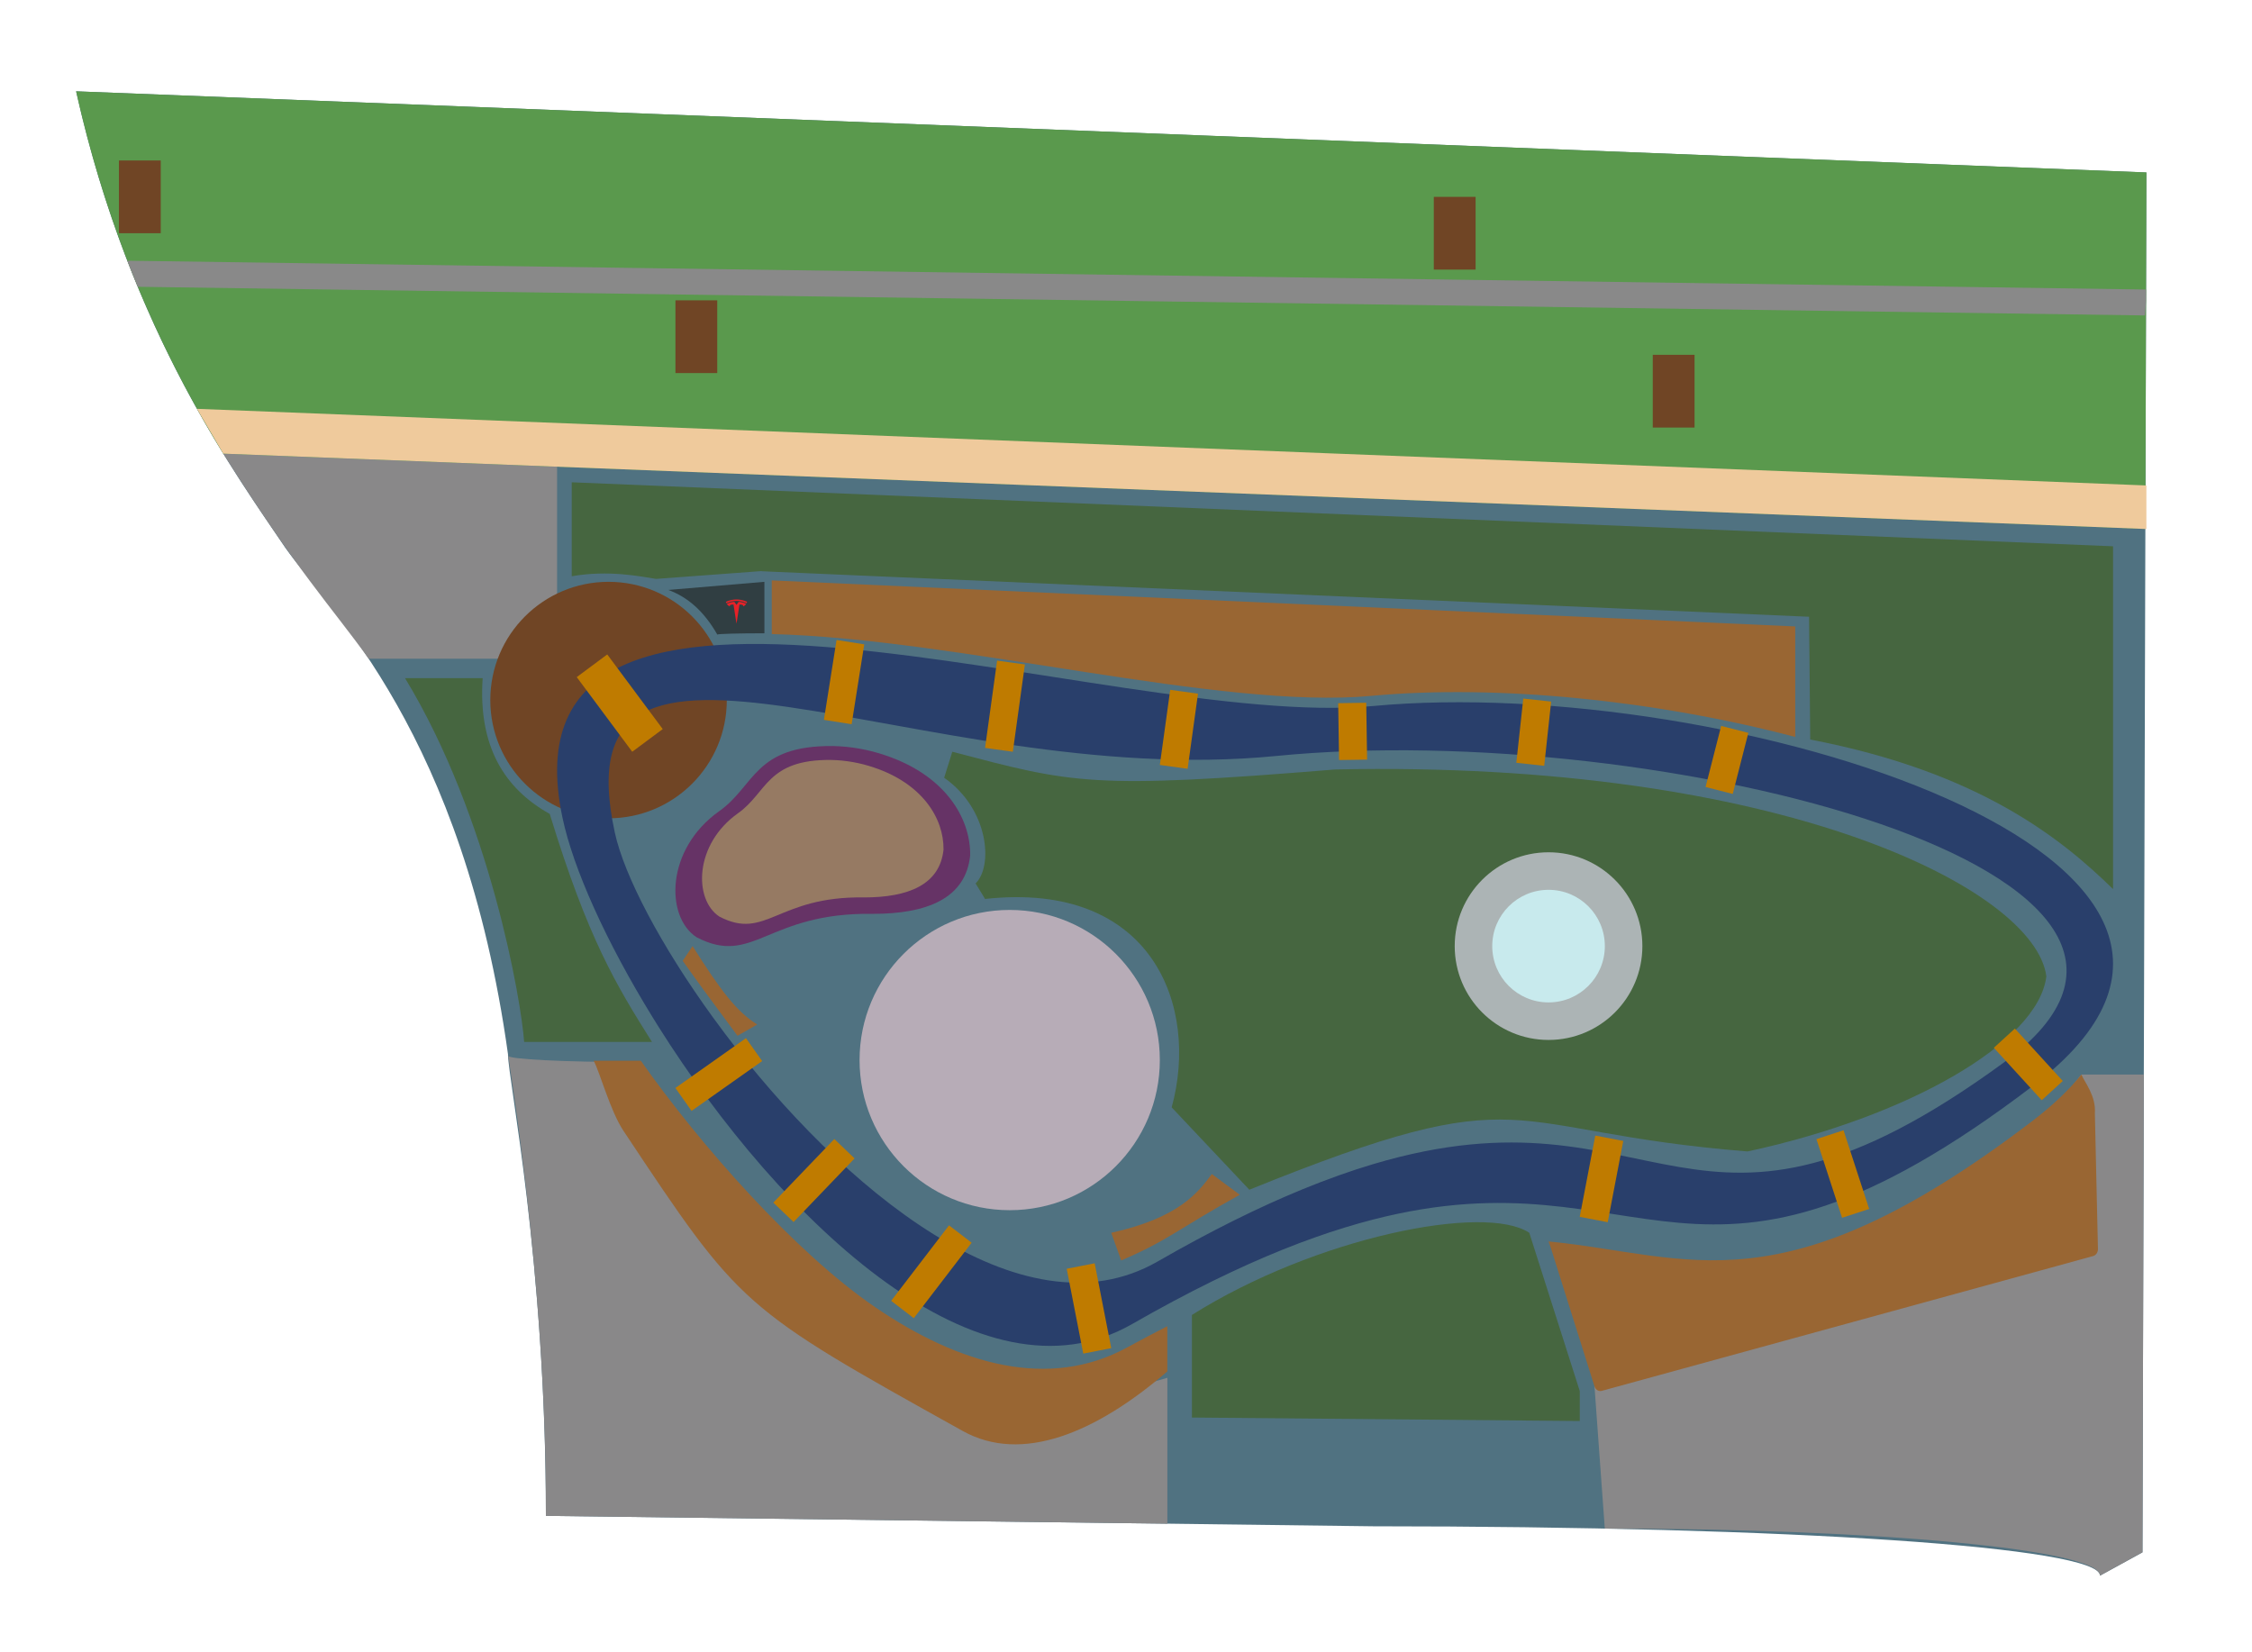
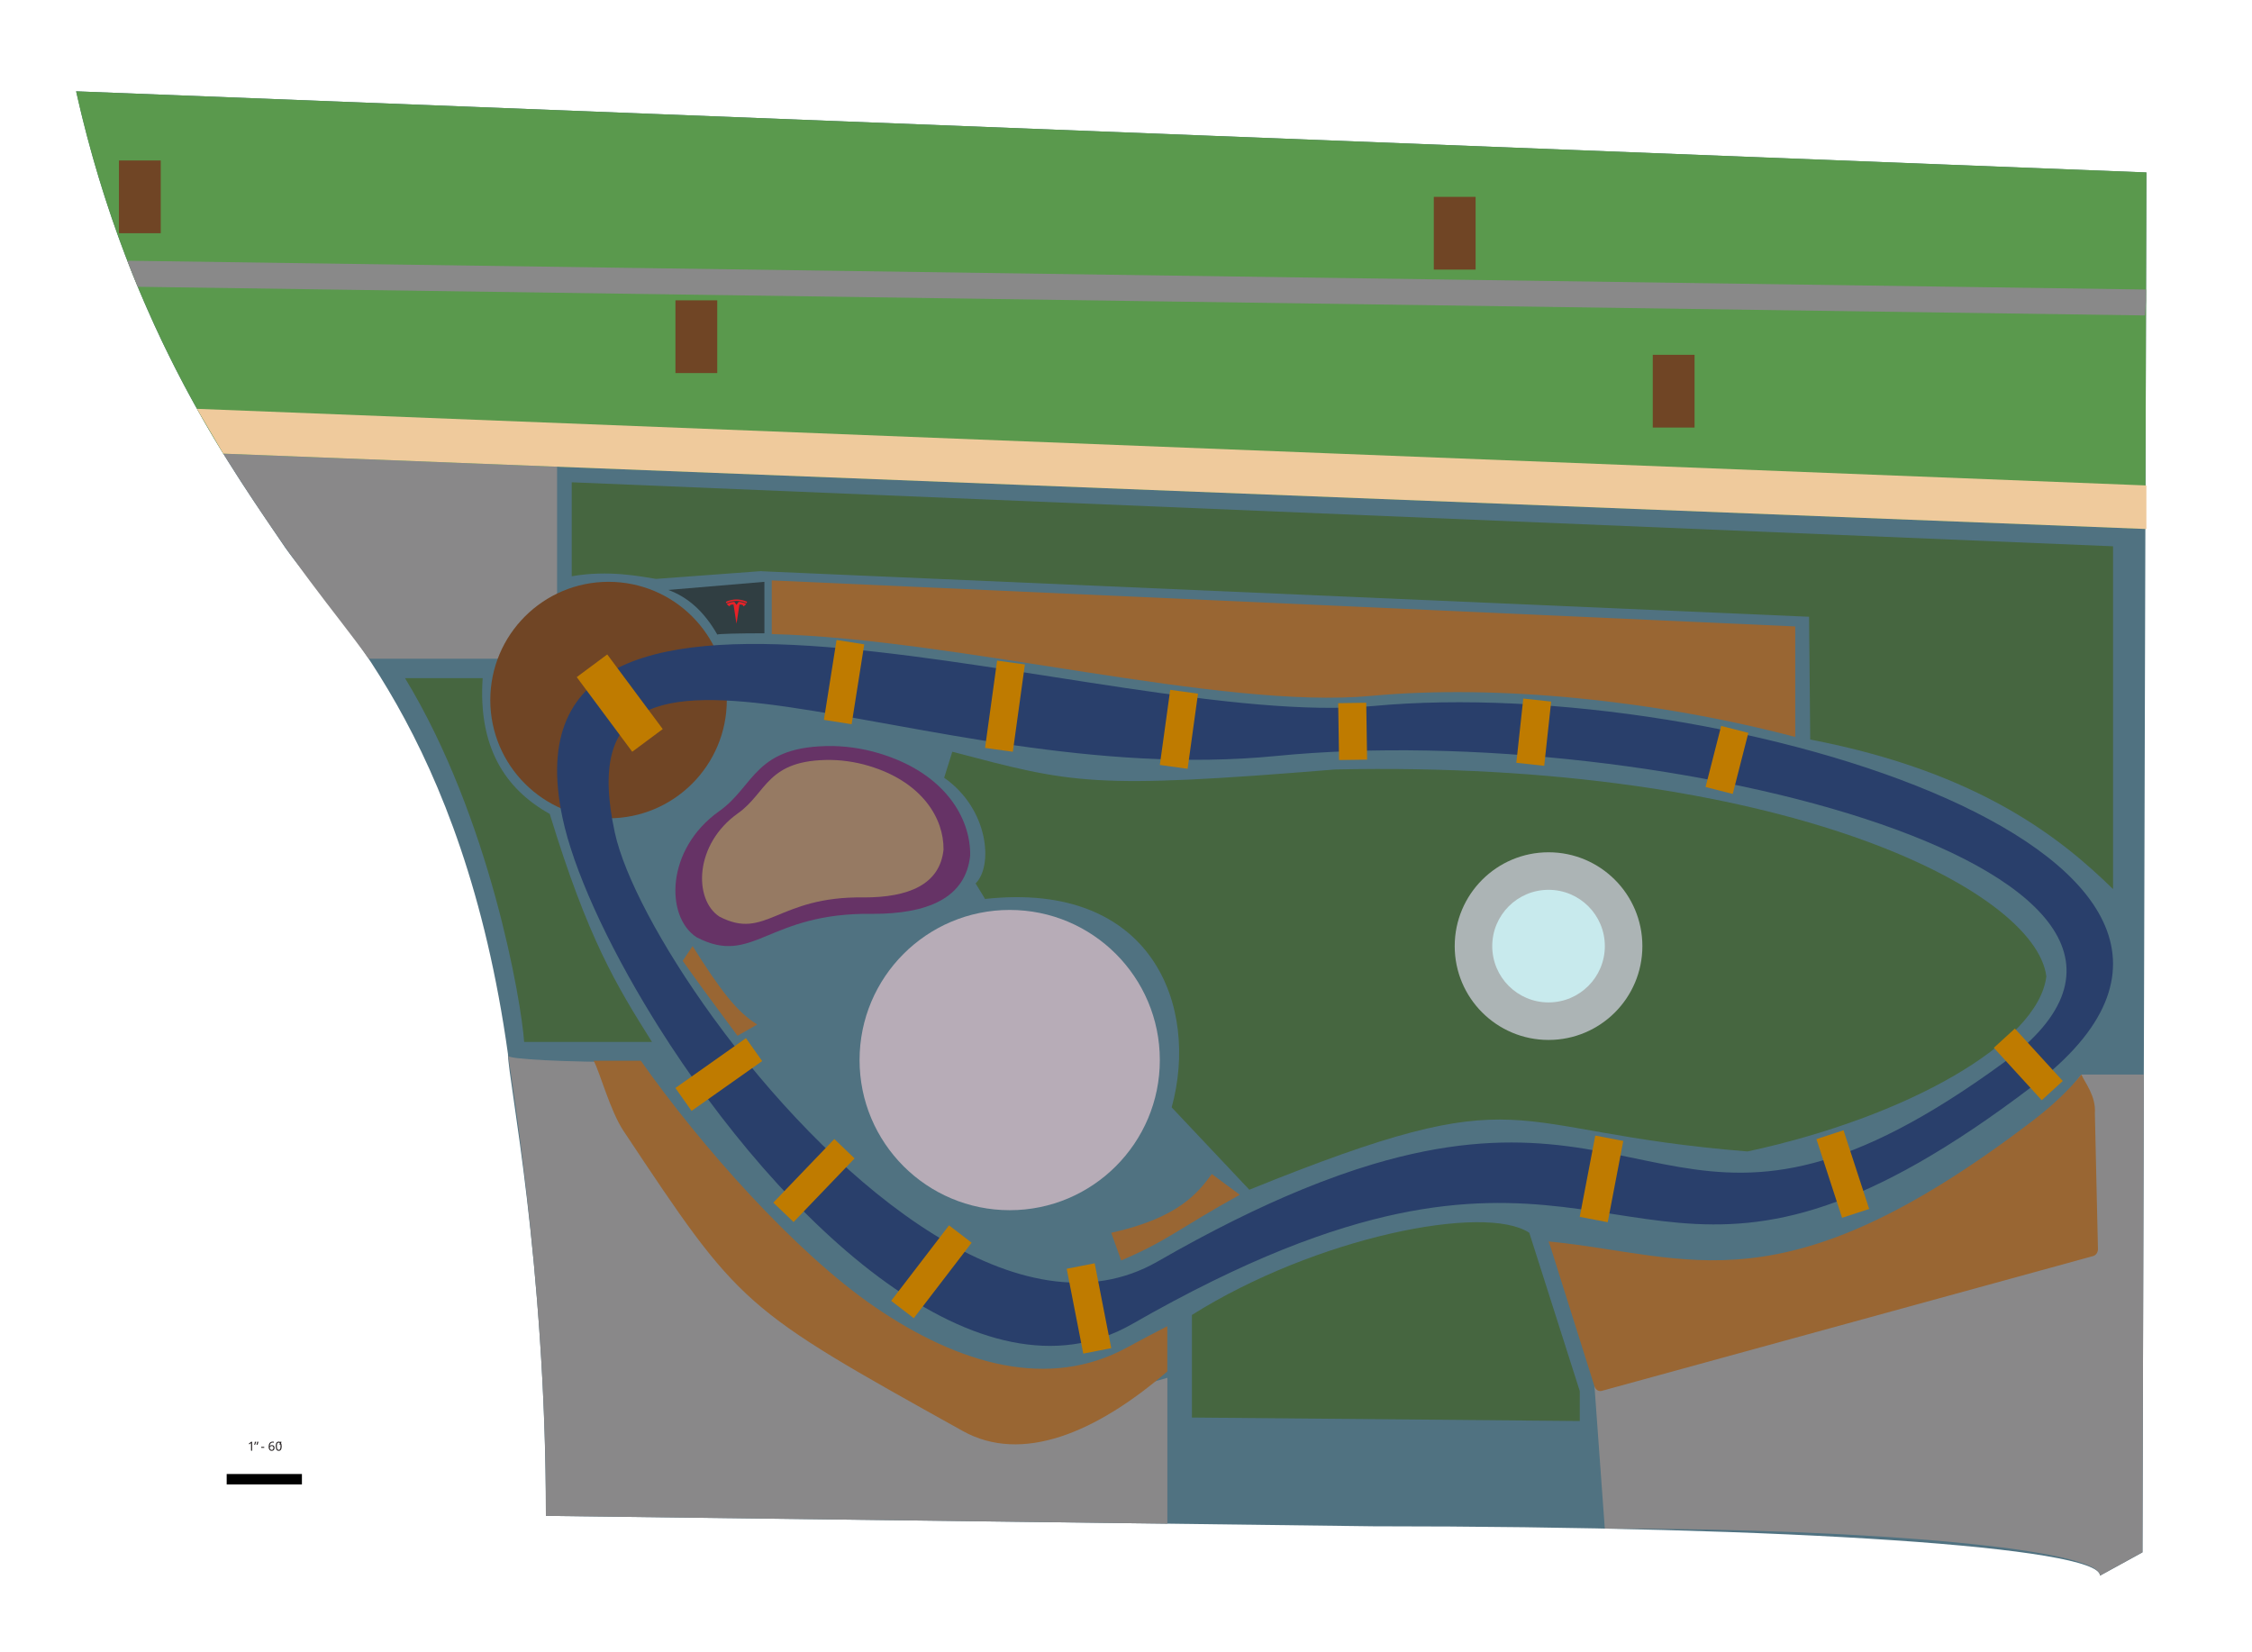
<svg xmlns="http://www.w3.org/2000/svg" viewBox="0 0 2160 1584">
  <defs>
-     <style>.cls-1{fill:none;}.cls-2{fill:#507281;}.cls-3{fill:#898889;}.cls-4{fill:#466640;}.cls-5{fill:#704525;}.cls-6{fill:#5a994d;}.cls-7{fill:#b7acb7;}.cls-8{fill:#636;}.cls-9{fill:#acb4b5;}.cls-10{fill:#c8eaed;}.cls-11{fill:#967a63;}.cls-12{fill:#963;}.cls-13{fill:#303e42;}.cls-14{fill:#e82127;}.cls-15{fill:#293f6b;}.cls-16{fill:#bf7b00;}.cls-17{fill:#efca9c;}.cls-18{clip-path:url(#clip-path);}.cls-19{fill:#898989;}</style>
+     <style>.cls-1,.cls-5{fill:none;}.cls-2{fill:#507281;}.cls-3{font-size:12px;fill:#231f20;font-family:MyriadPro-Regular, Myriad Pro;}.cls-4{letter-spacing:-0.09em;}.cls-5{stroke:#000;stroke-miterlimit:10;stroke-width:10px;}.cls-6{fill:#898889;}.cls-7{fill:#466640;}.cls-8{fill:#704525;}.cls-9{fill:#5a994d;}.cls-10{fill:#b7acb7;}.cls-11{fill:#636;}.cls-12{fill:#acb4b5;}.cls-13{fill:#c8eaed;}.cls-14{fill:#967a63;}.cls-15{fill:#963;}.cls-16{fill:#303e42;}.cls-17{fill:#e82127;}.cls-18{fill:#293f6b;}.cls-19{fill:#bf7b00;}.cls-20{fill:#efca9c;}.cls-21{clip-path:url(#clip-path);}.cls-22{fill:#898989;}</style>
    <clipPath id="clip-path">
      <path class="cls-1" d="M2057.72,507.37l1-342L73,87.59c34.81,155.7,93.17,269.52,141.14,347.53Z" />
    </clipPath>
  </defs>
  <g id="Base">
    <path class="cls-2" d="M2054.94,1489l3.76-1323.55L73,87.59c52,232.74,156.69,371.92,200.63,437.76,42.6,60.32,170.77,177.93,213.63,486,0,24.15,36.33,198,36.33,442.65l449.32,5.66,343.87,4.33c402.68,0,697.45,20,697.45,47.34Z" />
+     <text class="cls-3" transform="translate(237.55 1391.5)">1<tspan class="cls-4" x="6.16" y="0">”</tspan>
+       <tspan x="9.37" y="0" xml:space="preserve"> - 60</tspan>
+       <tspan class="cls-4" x="30.46" y="0">’</tspan>
+     </text>
+     <line class="cls-5" x1="217.42" y1="1418.85" x2="289.59" y2="1418.85" />
  </g>
  <g id="Parking">
-     <path class="cls-3" d="M1119.69,1321.57c-268,81.66-471.89-151.41-510.2-302.81-67.57,0-122.24-2.74-122.24-6.12v-1.3c36.33,236.59,36.33,391.89,36.33,442.65l596.11,7.5V1308" />
-     <path class="cls-3" d="M353.59,631.8c-35.12-49-68.52-83.86-139.46-196.68l320.2,12.55V631.8Z" />
-     <path class="cls-3" d="M2014.22,1511.32l40.72-22.36,1.3-458.28h-59.89c-175.39,225.34-247.56,229.14-467,299.09l9.89,136.41C1801.8,1466.18,2014.22,1486.37,2014.22,1511.32Z" />
+     <path class="cls-6" d="M1119.69,1321.57c-268,81.66-471.89-151.41-510.2-302.81-67.57,0-122.24-2.74-122.24-6.12v-1.3c36.33,236.59,36.33,391.89,36.33,442.65l596.11,7.5V1308" />
+     <path class="cls-6" d="M353.59,631.8c-35.12-49-68.52-83.86-139.46-196.68l320.2,12.55V631.8Z" />
+     <path class="cls-6" d="M2014.22,1511.32l40.72-22.36,1.3-458.28h-59.89c-175.39,225.34-247.56,229.14-467,299.09l9.89,136.41C1801.8,1466.18,2014.22,1486.37,2014.22,1511.32Z" />
  </g>
  <g id="Recreation">
    <g id="Layer_10" data-name="Layer 10">
-       <path class="cls-4" d="M945.05,862.63l-9.3-15.28c16.78-16.27,13.17-70.9-30.16-101.35l7.81-24.93c115.92,30.42,132.74,36.2,367.13,17,427-9.17,671.66,114.85,682.22,198.49-7.85,63.71-134,135.1-286.61,167.9-242-19.46-204.74-73.8-477.87,36.7l-74.47-79c26.69-96.74-18.37-217.39-178.75-199.92" />
+       <path class="cls-7" d="M945.05,862.63l-9.3-15.28c16.78-16.27,13.17-70.9-30.16-101.35l7.81-24.93c115.92,30.42,132.74,36.2,367.13,17,427-9.17,671.66,114.85,682.22,198.49-7.85,63.71-134,135.1-286.61,167.9-242-19.46-204.74-73.8-477.87,36.7l-74.47-79c26.69-96.74-18.37-217.39-178.75-199.92" />
    </g>
    <g id="Layer_12" data-name="Layer 12">
-       <path class="cls-4" d="M502.74,999.4c-2.67-38.55-32.47-214.49-114.26-348.94h74.46c-4.37,65.12,20.62,105.84,64.34,130.25C564,900.58,590.72,944.36,625.33,999.4Z" />
-       <path class="cls-4" d="M1466.82,1182.48c-42.63-28.39-205.07,4.28-323.59,78.79v98.41l372,3.34v-28.73Z" />
-       <path class="cls-4" d="M730.45,547.78l-101.2,7.49c-15-2.37-45.56-8.72-80.88-2.53V462.6L2026.73,524V852.81c-48.22-47.08-127-112.13-290.45-143.45l-1.12-117.78L730.64,547.94" />
+       <path class="cls-7" d="M502.74,999.4c-2.67-38.55-32.47-214.49-114.26-348.94h74.46c-4.37,65.12,20.62,105.84,64.34,130.25C564,900.58,590.72,944.36,625.33,999.4Z" />
+       <path class="cls-7" d="M1466.82,1182.48c-42.63-28.39-205.07,4.28-323.59,78.79v98.41l372,3.34v-28.73Z" />
+       <path class="cls-7" d="M730.45,547.78l-101.2,7.49c-15-2.37-45.56-8.72-80.88-2.53V462.6L2026.73,524V852.81c-48.22-47.08-127-112.13-290.45-143.45l-1.12-117.78L730.64,547.94" />
    </g>
-     <circle class="cls-5" cx="583.69" cy="671.49" r="113.42" />
-     <path class="cls-6" d="M2057.72,507.37l1-342L73,87.59c34.81,155.7,93.17,269.52,141.14,347.53Z" />
-     <circle class="cls-7" cx="968.45" cy="1016.8" r="144" />
-     <path class="cls-8" d="M798.84,715.59c-75.38-.72-74.68,38.21-108.85,62.35C638.48,814.33,637.84,879.17,668.11,899c54.8,28.46,67.33-24.08,169.35-22.46,51.45,0,88.8-14.64,93.09-56,.44-36.87-25-77.16-81.5-96.09a166.49,166.49,0,0,0-50.21-8.87" />
-     <circle class="cls-9" cx="1485.28" cy="907.5" r="90" />
-     <circle class="cls-10" cx="1485.28" cy="907.5" r="54" />
-     <path class="cls-11" d="M797.09,728.93c-61.74-.6-61.17,31.29-89.16,51.07-42.2,29.81-42.72,82.93-17.93,99.19,44.89,23.32,55.15-19.72,138.73-18.39,42.15,0,72.74-12,76.25-45.89.36-30.21-20.51-63.21-66.75-78.72a136.18,136.18,0,0,0-41.14-7.26" />
+     <circle class="cls-8" cx="583.69" cy="671.49" r="113.42" />
+     <path class="cls-9" d="M2057.72,507.37l1-342L73,87.59c34.81,155.7,93.17,269.52,141.14,347.53Z" />
+     <circle class="cls-10" cx="968.45" cy="1016.8" r="144" />
+     <path class="cls-11" d="M798.84,715.59c-75.38-.72-74.68,38.21-108.85,62.35C638.48,814.33,637.84,879.17,668.11,899c54.8,28.46,67.33-24.08,169.35-22.46,51.45,0,88.8-14.64,93.09-56,.44-36.87-25-77.16-81.5-96.09a166.49,166.49,0,0,0-50.21-8.87" />
+     <circle class="cls-12" cx="1485.28" cy="907.5" r="90" />
+     <circle class="cls-13" cx="1485.28" cy="907.5" r="54" />
+     <path class="cls-14" d="M797.09,728.93c-61.74-.6-61.17,31.29-89.16,51.07-42.2,29.81-42.72,82.93-17.93,99.19,44.89,23.32,55.15-19.72,138.73-18.39,42.15,0,72.74-12,76.25-45.89.36-30.21-20.51-63.21-66.75-78.72a136.18,136.18,0,0,0-41.14-7.26" />
  </g>
  <g id="Building">
-     <path class="cls-12" d="M2009.29,1067.88c1.19-16.83-9.69-29.51-12.94-37.2-11.84,14.73-27.52,29.71-47.42,44.88-240.81,183.54-327.53,128.49-463.65,115.2.57,1.76,1.24,3.6,2,5.55l42.07,133.46c1,3.28,4,5.14,7,4.33l471.33-129.32c2.92-.81,4.87-4,4.55-7.4Z" />
-     <path class="cls-12" d="M1119.64,1272.09q-18.69,9.54-38.42,20.3c-74.91,40.91-160.53,17-242.07-38.73-76.32-52.18-167.48-155.22-224.51-236.2H569.4c5.9,10.68,15.84,48,28.52,67.12,112.66,169.53,112.66,169.53,325.49,288,56.84,31.64,128,1.73,196.23-57.12Z" />
+     <path class="cls-15" d="M2009.29,1067.88c1.19-16.83-9.69-29.51-12.94-37.2-11.84,14.73-27.52,29.71-47.42,44.88-240.81,183.54-327.53,128.49-463.65,115.2.57,1.76,1.24,3.6,2,5.55l42.07,133.46c1,3.28,4,5.14,7,4.33l471.33-129.32c2.92-.81,4.87-4,4.55-7.4Z" />
+     <path class="cls-15" d="M1119.64,1272.09q-18.69,9.54-38.42,20.3c-74.91,40.91-160.53,17-242.07-38.73-76.32-52.18-167.48-155.22-224.51-236.2H569.4c5.9,10.68,15.84,48,28.52,67.12,112.66,169.53,112.66,169.53,325.49,288,56.84,31.64,128,1.73,196.23-57.12Z" />
    <g id="Layer_14" data-name="Layer 14">
-       <path class="cls-12" d="M1189.14,1146c-59.36,32.87-68.66,43.76-113.76,63l-9.54-26.51c64.92-14.4,83.22-38.54,96.49-56.36Z" />
-       <path class="cls-12" d="M707.36,993.51c-34-45.89-34-45.89-52.53-71.91l9.45-14.1c27.1,43,42.43,63,62,75.19Z" />
+       <path class="cls-15" d="M1189.14,1146c-59.36,32.87-68.66,43.76-113.76,63l-9.54-26.51c64.92-14.4,83.22-38.54,96.49-56.36Z" />
+       <path class="cls-15" d="M707.36,993.51c-34-45.89-34-45.89-52.53-71.91l9.45-14.1c27.1,43,42.43,63,62,75.19Z" />
    </g>
-     <path class="cls-12" d="M1315.27,667.47c121.11-11.31,273.88,4.46,406.63,39.41h0v-106L740.23,556.72v51.46C919.19,612.7,1170.9,681,1315.27,667.47Z" />
+     <path class="cls-15" d="M1315.27,667.47c121.11-11.31,273.88,4.46,406.63,39.41h0v-106L740.23,556.72v51.46C919.19,612.7,1170.9,681,1315.27,667.47Z" />
    <g id="Layer_11" data-name="Layer 11">
-       <path class="cls-13" d="M733.19,607.43c-25,0-45.17.56-45.17,1.25-13.2-23.06-28.91-36.14-47-42.81l92.15-7.8Z" />
+       <path class="cls-16" d="M733.19,607.43c-25,0-45.17.56-45.17,1.25-13.2-23.06-28.91-36.14-47-42.81l92.15-7.8Z" />
      <g id="Tesla">
-         <path class="cls-14" d="M706.41,580.19l-2.1-2.94a18,18,0,0,0-7.2,2,6.51,6.51,0,0,0,2.74,2.36c.13-1.4,1-1.74,3.69-1.74l2.87,18.39,2.86-18.39c2.72,0,3.57.34,3.7,1.74a6.51,6.51,0,0,0,2.74-2.36,18,18,0,0,0-7.2-2Z" />
-         <path class="cls-14" d="M696.21,577.27a12.34,12.34,0,0,0,.58,1.35,20.84,20.84,0,0,1,9.62-2.21h0a20.88,20.88,0,0,1,9.63,2.21,10.49,10.49,0,0,0,.57-1.35,24,24,0,0,0-20.4,0Z" />
+         <path class="cls-17" d="M706.41,580.19l-2.1-2.94a18,18,0,0,0-7.2,2,6.51,6.51,0,0,0,2.74,2.36c.13-1.4,1-1.74,3.69-1.74l2.87,18.39,2.86-18.39c2.72,0,3.57.34,3.7,1.74a6.51,6.51,0,0,0,2.74-2.36,18,18,0,0,0-7.2-2Z" />
+         <path class="cls-17" d="M696.21,577.27a12.34,12.34,0,0,0,.58,1.35,20.84,20.84,0,0,1,9.62-2.21h0a20.88,20.88,0,0,1,9.63,2.21,10.49,10.49,0,0,0,.57-1.35,24,24,0,0,0-20.4,0Z" />
      </g>
    </g>
  </g>
  <g id="Bridges">
    <g id="Water">
-       <path class="cls-15" d="M1317,677.2C1062.24,701,473.4,470.33,539.47,784.17,549.76,833.06,581.3,903.22,626,975.81q3,4.85,6.05,9.72c57.75,91.58,135.8,185.68,218.13,244.78,79.44,57,162.84,81.47,235.81,39.63q20.13-11.55,39.12-21.68c25.85-13.8,50.17-25.72,73.11-36,44.22-19.76,83.34-33.36,118.56-42.43,264.23-68,308.45,119.16,633.6-128.66C2235.62,823.81,1653.79,645.73,1317,677.2Zm605,341.93c-300.71,219.81-328.2,15-605.14,97.55-21,6.27-43.51,14.21-67.65,24.11-41.13,16.86-87.09,39.44-139,69.29-130.6,75-304.21-72.25-414.75-218.51q-6-7.89-11.67-15.76c-50-68.87-85.05-135.72-94.05-177.06C533.74,542,880.93,758.9,1224,725.12,1590.54,689,2170.76,837.26,1922,1019.13Z" />
+       <path class="cls-18" d="M1317,677.2C1062.24,701,473.4,470.33,539.47,784.17,549.76,833.06,581.3,903.22,626,975.81q3,4.85,6.05,9.72c57.75,91.58,135.8,185.68,218.13,244.78,79.44,57,162.84,81.47,235.81,39.63q20.13-11.55,39.12-21.68c25.85-13.8,50.17-25.72,73.11-36,44.22-19.76,83.34-33.36,118.56-42.43,264.23-68,308.45,119.16,633.6-128.66C2235.62,823.81,1653.79,645.73,1317,677.2Zm605,341.93c-300.71,219.81-328.2,15-605.14,97.55-21,6.27-43.51,14.21-67.65,24.11-41.13,16.86-87.09,39.44-139,69.29-130.6,75-304.21-72.25-414.75-218.51q-6-7.89-11.67-15.76c-50-68.87-85.05-135.72-94.05-177.06C533.74,542,880.93,758.9,1224,725.12,1590.54,689,2170.76,837.26,1922,1019.13Z" />
    </g>
-     <polyline class="cls-16" points="663.31 1065.56 731.01 1017.77 715.49 995.79 647.8 1043.58" />
-     <polyline class="cls-16" points="761.14 1172.15 819.66 1111.16 800.25 1092.53 741.73 1153.52" />
-     <polyline class="cls-16" points="876.46 1264.38 931.95 1191.99 910.25 1175.35 854.76 1247.74" />
-     <polyline class="cls-16" points="1065.85 1293.12 1049.96 1211.74 1023.12 1216.98 1039.01 1298.36" />
-     <polyline class="cls-16" points="1542.04 1172.33 1556.97 1094.38 1530.12 1089.23 1515.19 1167.18" />
-     <polyline class="cls-16" points="1792.81 1159.61 1768.21 1084.15 1742.22 1092.62 1766.82 1168.08" />
-     <polyline class="cls-16" points="1978.51 1036.87 1932.57 986.59 1912.38 1005.03 1958.33 1055.31" />
-     <polyline class="cls-16" points="635.66 699.32 582.44 627.72 553.18 649.47 606.41 721.07" />
-     <polyline class="cls-16" points="816.84 694.66 828.94 618.06 802.37 613.86 790.26 690.47" />
-     <polyline class="cls-16" points="971.46 721.07 983.03 637.34 956.38 633.65 944.81 717.38" />
-     <polyline class="cls-16" points="1139.1 737.42 1149.06 665.36 1122.41 661.68 1112.45 733.74" />
-     <polyline class="cls-16" points="1311.25 728.61 1310.43 674.09 1283.53 674.49 1284.35 729.01" />
-     <polyline class="cls-16" points="1481.13 734.56 1487.8 672.94 1461.05 670.05 1454.38 731.66" />
-     <polyline class="cls-16" points="1661.96 761.54 1676.92 702.96 1650.86 696.3 1635.89 754.88" />
+     <polyline class="cls-19" points="663.31 1065.56 731.01 1017.77 715.49 995.79 647.8 1043.58" />
+     <polyline class="cls-19" points="761.14 1172.15 819.66 1111.16 800.25 1092.53 741.73 1153.52" />
+     <polyline class="cls-19" points="876.46 1264.38 931.95 1191.99 910.25 1175.35 854.76 1247.74" />
+     <polyline class="cls-19" points="1065.85 1293.12 1049.96 1211.74 1023.12 1216.98 1039.01 1298.36" />
+     <polyline class="cls-19" points="1542.04 1172.33 1556.97 1094.38 1530.12 1089.23 1515.19 1167.18" />
+     <polyline class="cls-19" points="1792.81 1159.61 1768.21 1084.15 1742.22 1092.62 1766.82 1168.08" />
+     <polyline class="cls-19" points="1978.51 1036.87 1932.57 986.59 1912.38 1005.03 1958.33 1055.31" />
+     <polyline class="cls-19" points="635.66 699.32 582.44 627.72 553.18 649.47 606.41 721.07" />
+     <polyline class="cls-19" points="816.84 694.66 828.94 618.06 802.37 613.86 790.26 690.47" />
+     <polyline class="cls-19" points="971.46 721.07 983.03 637.34 956.38 633.65 944.81 717.38" />
+     <polyline class="cls-19" points="1139.1 737.42 1149.06 665.36 1122.41 661.68 1112.45 733.74" />
+     <polyline class="cls-19" points="1311.25 728.61 1310.43 674.09 1283.53 674.49 1284.35 729.01" />
+     <polyline class="cls-19" points="1481.13 734.56 1487.8 672.94 1461.05 670.05 1454.38 731.66" />
+     <polyline class="cls-19" points="1661.96 761.54 1676.92 702.96 1650.86 696.3 1635.89 754.88" />
  </g>
  <g id="NoNoZone">
-     <rect class="cls-5" x="647.85" y="288.07" width="40.09" height="69.77" />
-     <rect class="cls-5" x="114.08" y="153.93" width="40.09" height="69.77" />
-     <rect class="cls-5" x="1375.23" y="188.82" width="40.09" height="69.77" />
-     <rect class="cls-5" x="1585.24" y="340.33" width="40.09" height="69.77" />
+     <rect class="cls-8" x="647.85" y="288.07" width="40.09" height="69.77" />
+     <rect class="cls-8" x="114.08" y="153.93" width="40.09" height="69.77" />
+     <rect class="cls-8" x="1375.23" y="188.82" width="40.09" height="69.77" />
+     <rect class="cls-8" x="1585.24" y="340.33" width="40.09" height="69.77" />
    <g id="Easement">
-       <polygon class="cls-17" points="214.13 435.12 188.9 392.14 2058.7 465.65 2058.7 507.41 214.13 435.12" />
+       <polygon class="cls-20" points="214.13 435.12 188.9 392.14 2058.7 465.65 2058.7 507.41 214.13 435.12" />
    </g>
-     <g class="cls-18">
-       <polygon class="cls-19" points="2057.38 302.56 119.61 274.9 121.39 250.06 2059.16 277.72 2057.38 302.56" />
+     <g class="cls-21">
+       <polygon class="cls-22" points="2057.38 302.56 119.61 274.9 121.39 250.06 2059.16 277.72 2057.38 302.56" />
    </g>
  </g>
</svg>
